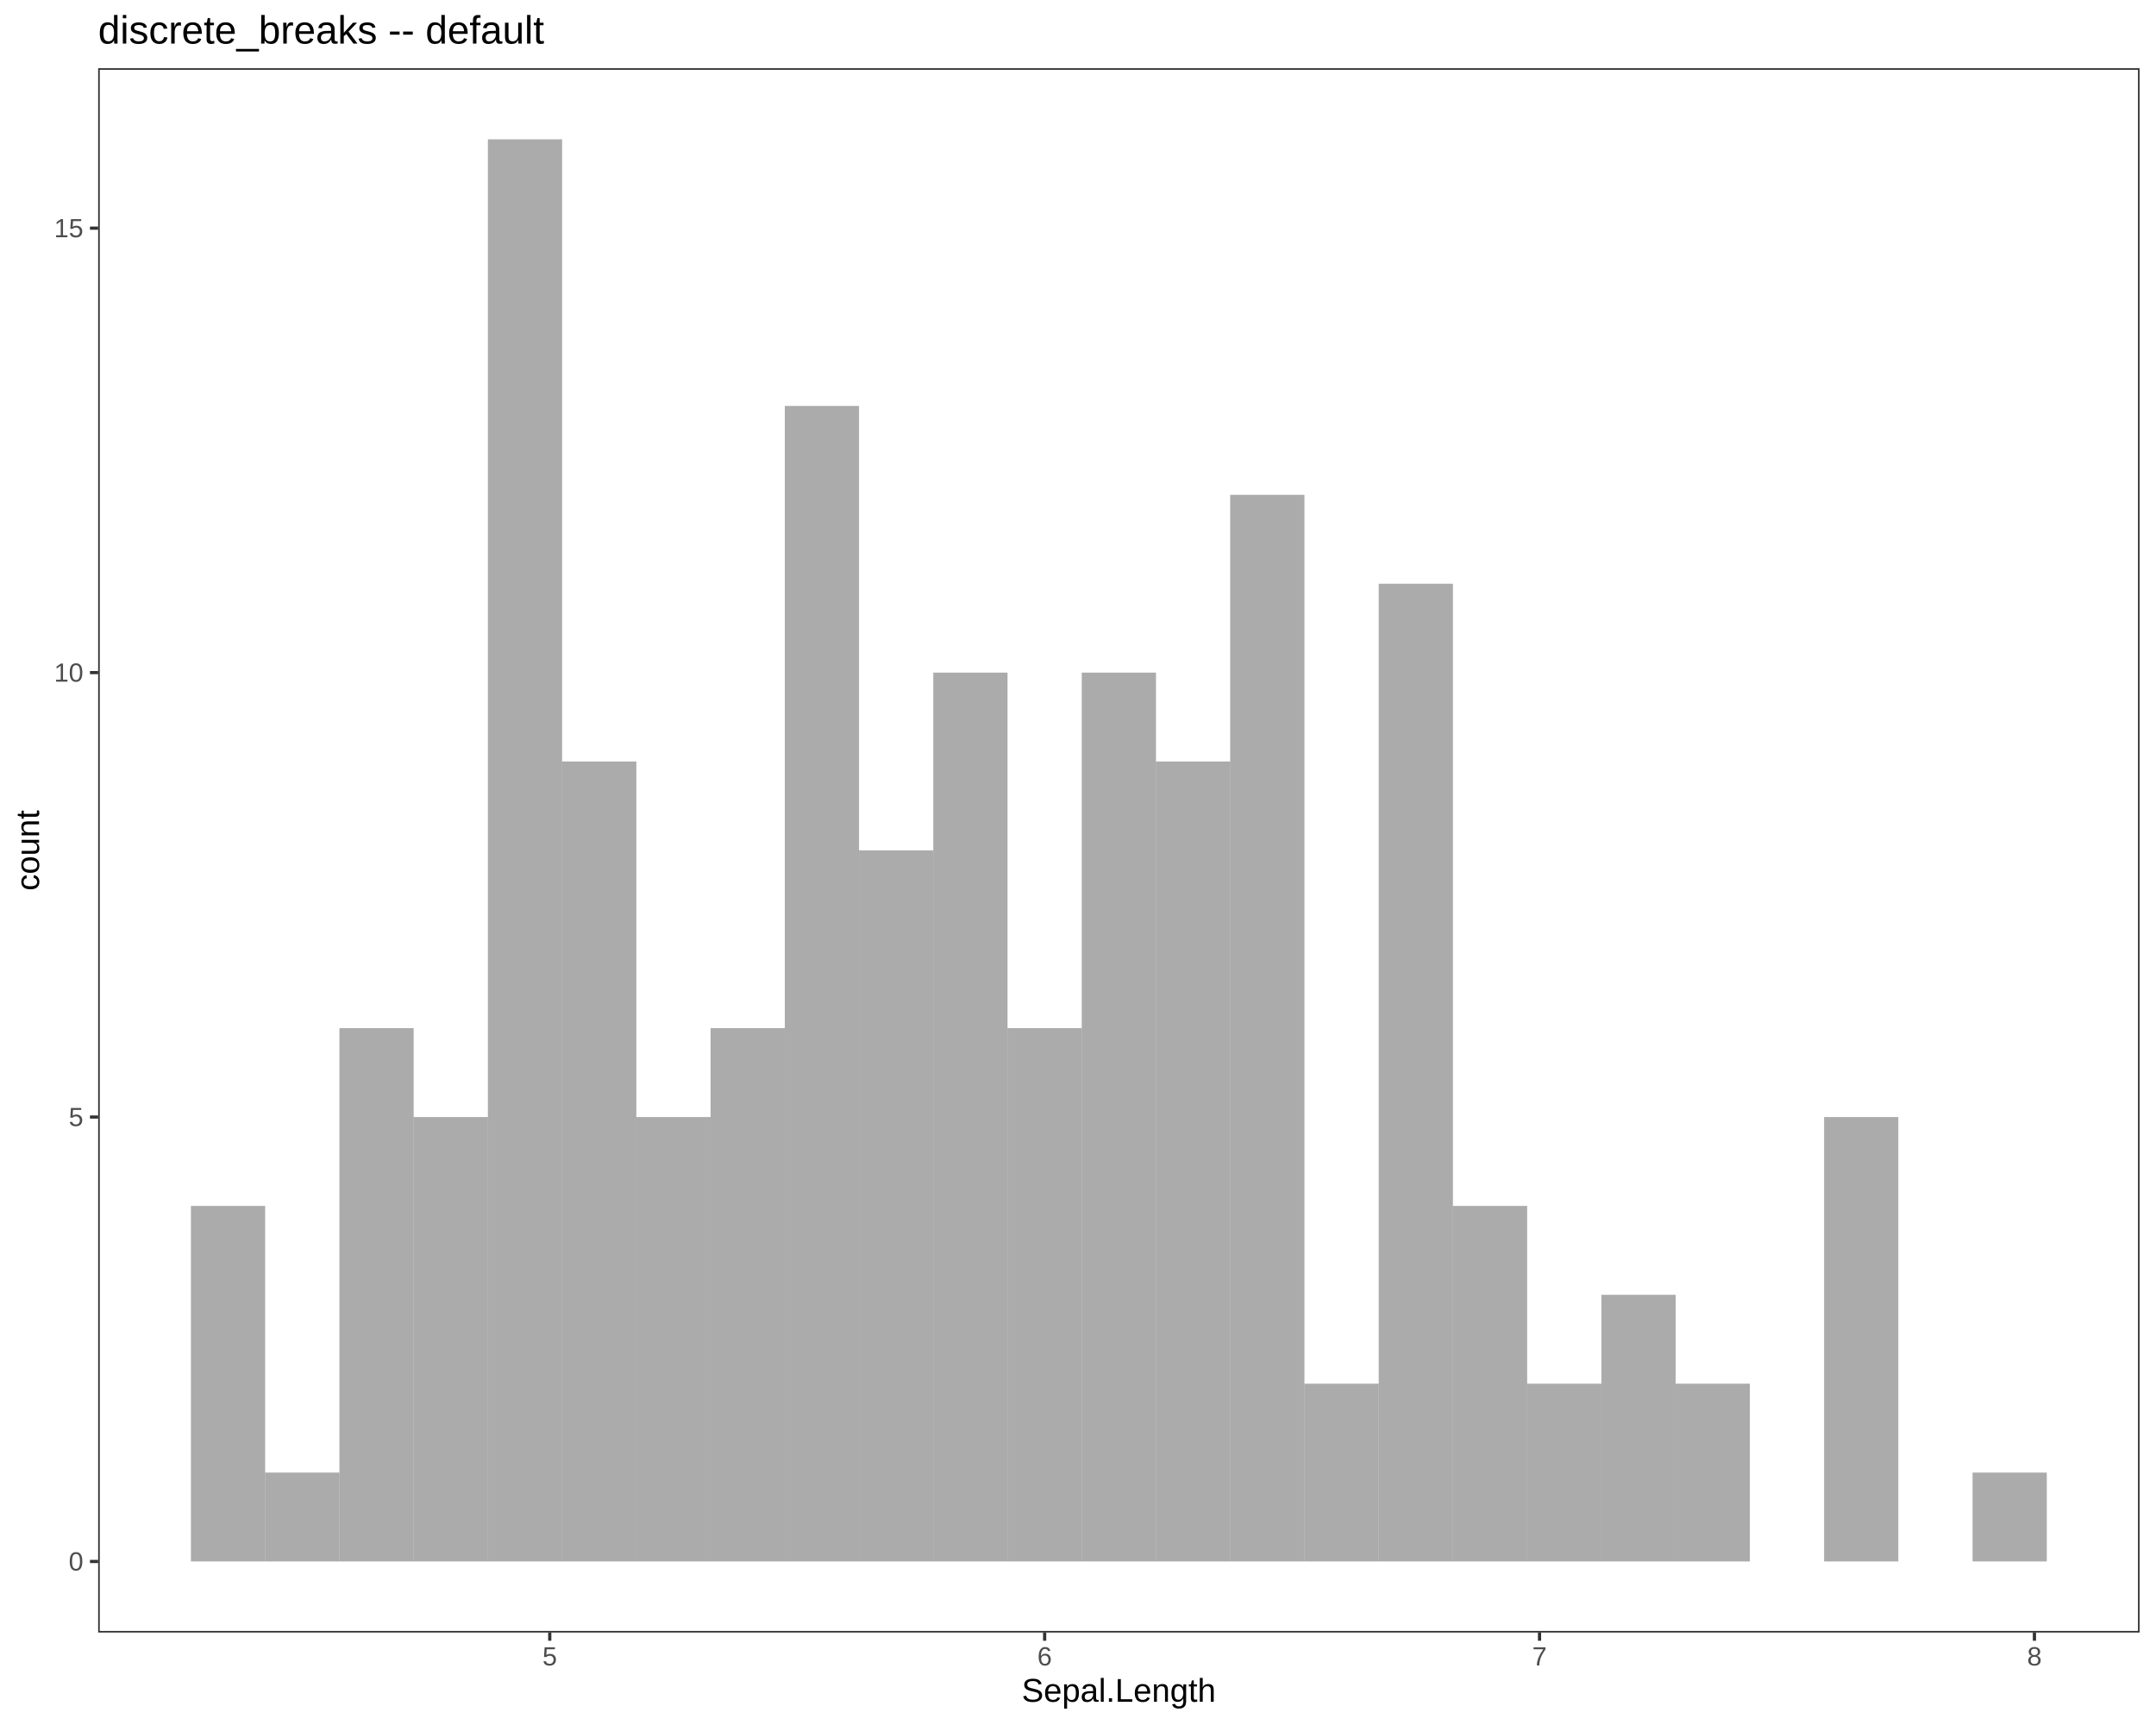
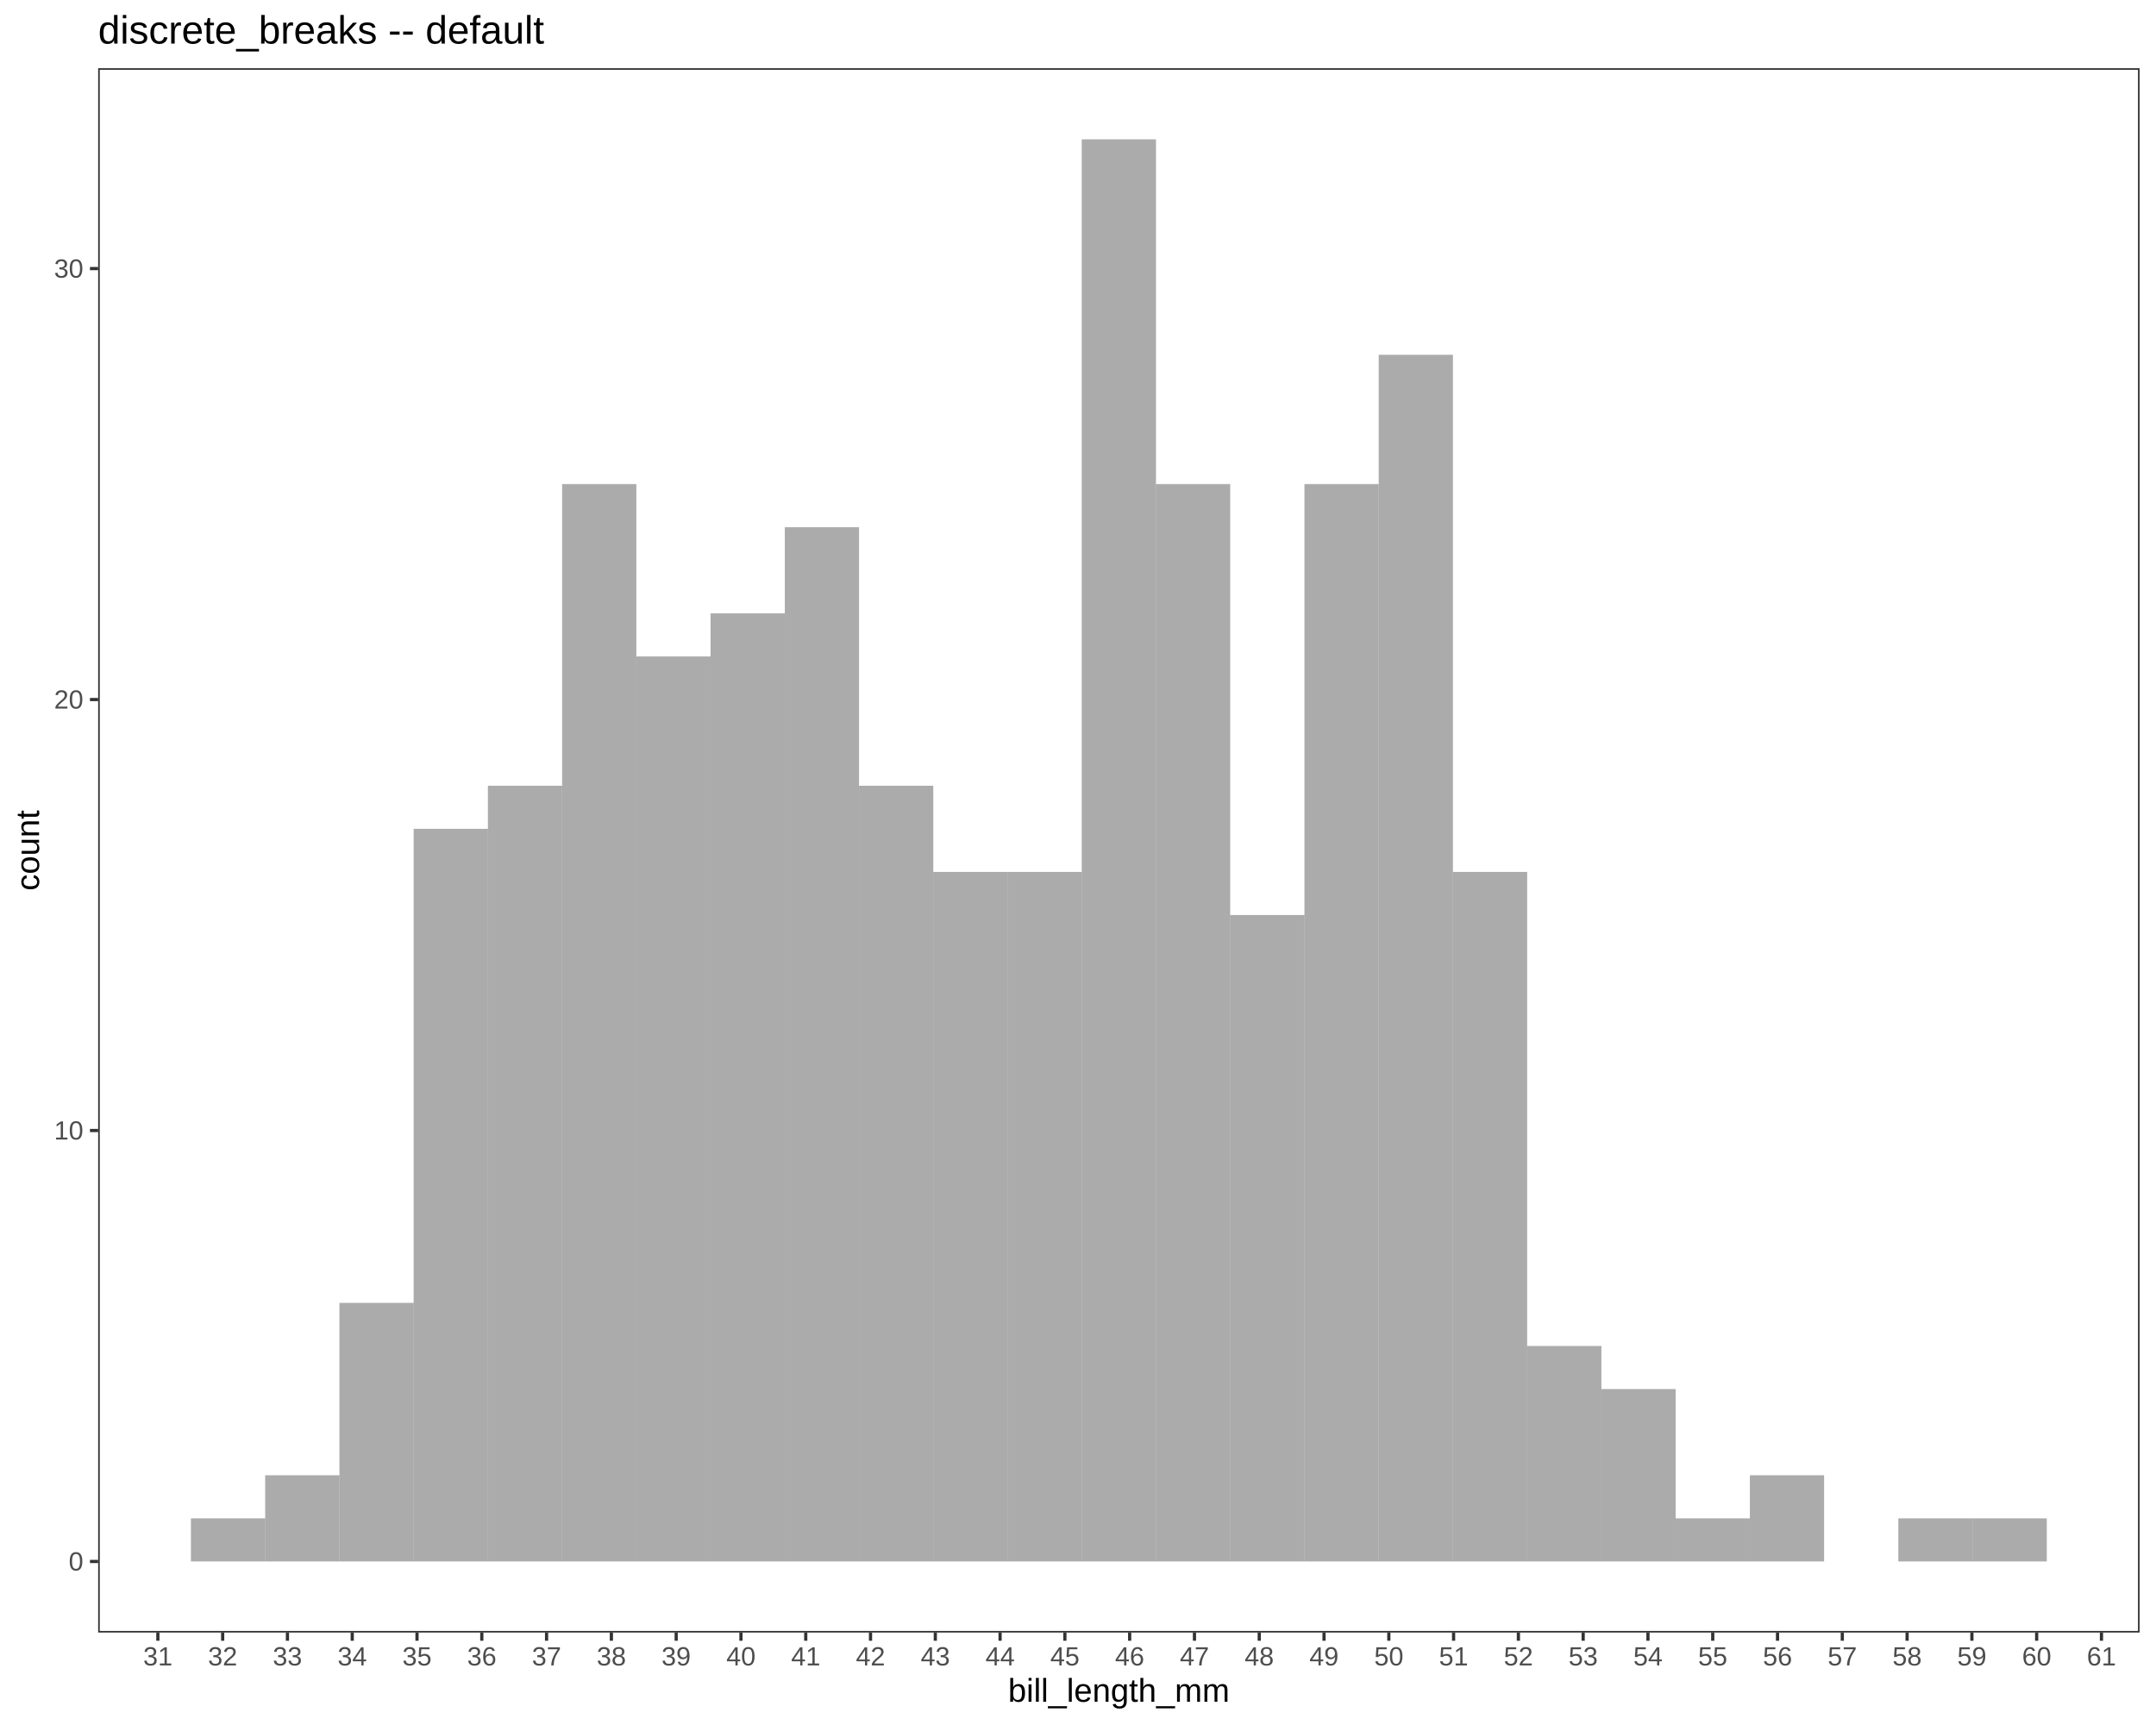
<svg xmlns="http://www.w3.org/2000/svg" viewBox="0 0 720.00 576.00">
  <defs>
    <style type="text/css">
    line, polyline, polygon, path, rect, circle {
      fill: none;
      stroke: #000000;
      stroke-linecap: round;
      stroke-linejoin: round;
      stroke-miterlimit: 10.00;
    }
  </style>
  </defs>
  <rect width="100%" height="100%" style="stroke: none; fill: #FFFFFF;" />
  <rect x="0.00" y="0.00" width="720.00" height="576.00" style="stroke-width: 1.07; stroke: #FFFFFF; fill: #FFFFFF;" />
  <defs>
    <clipPath id="cpMzIuNzh8NzE0LjUyfDU0NS4xM3wyMi43Nw==">
      <rect x="32.78" y="22.77" width="681.74" height="522.36" />
    </clipPath>
  </defs>
  <rect x="32.78" y="22.77" width="681.74" height="522.36" style="stroke-width: 1.07; stroke: none; fill: #FFFFFF;" clip-path="url(#cpMzIuNzh8NzE0LjUyfDU0NS4xM3wyMi43Nw==)" />
-   <rect x="63.76" y="402.67" width="24.79" height="118.72" style="stroke-width: 1.07; stroke: none; stroke-linecap: square; stroke-linejoin: miter; fill: #595959; fill-opacity: 0.50;" clip-path="url(#cpMzIuNzh8NzE0LjUyfDU0NS4xM3wyMi43Nw==)" />
-   <rect x="88.55" y="491.71" width="24.79" height="29.68" style="stroke-width: 1.07; stroke: none; stroke-linecap: square; stroke-linejoin: miter; fill: #595959; fill-opacity: 0.50;" clip-path="url(#cpMzIuNzh8NzE0LjUyfDU0NS4xM3wyMi43Nw==)" />
-   <rect x="113.35" y="343.31" width="24.79" height="178.08" style="stroke-width: 1.07; stroke: none; stroke-linecap: square; stroke-linejoin: miter; fill: #595959; fill-opacity: 0.50;" clip-path="url(#cpMzIuNzh8NzE0LjUyfDU0NS4xM3wyMi43Nw==)" />
-   <rect x="138.14" y="372.99" width="24.79" height="148.40" style="stroke-width: 1.07; stroke: none; stroke-linecap: square; stroke-linejoin: miter; fill: #595959; fill-opacity: 0.50;" clip-path="url(#cpMzIuNzh8NzE0LjUyfDU0NS4xM3wyMi43Nw==)" />
-   <rect x="162.93" y="46.52" width="24.79" height="474.87" style="stroke-width: 1.07; stroke: none; stroke-linecap: square; stroke-linejoin: miter; fill: #595959; fill-opacity: 0.50;" clip-path="url(#cpMzIuNzh8NzE0LjUyfDU0NS4xM3wyMi43Nw==)" />
-   <rect x="187.72" y="254.27" width="24.79" height="267.12" style="stroke-width: 1.07; stroke: none; stroke-linecap: square; stroke-linejoin: miter; fill: #595959; fill-opacity: 0.50;" clip-path="url(#cpMzIuNzh8NzE0LjUyfDU0NS4xM3wyMi43Nw==)" />
-   <rect x="212.51" y="372.99" width="24.79" height="148.40" style="stroke-width: 1.07; stroke: none; stroke-linecap: square; stroke-linejoin: miter; fill: #595959; fill-opacity: 0.50;" clip-path="url(#cpMzIuNzh8NzE0LjUyfDU0NS4xM3wyMi43Nw==)" />
-   <rect x="237.30" y="343.31" width="24.79" height="178.08" style="stroke-width: 1.07; stroke: none; stroke-linecap: square; stroke-linejoin: miter; fill: #595959; fill-opacity: 0.50;" clip-path="url(#cpMzIuNzh8NzE0LjUyfDU0NS4xM3wyMi43Nw==)" />
-   <rect x="262.09" y="135.55" width="24.79" height="385.83" style="stroke-width: 1.07; stroke: none; stroke-linecap: square; stroke-linejoin: miter; fill: #595959; fill-opacity: 0.50;" clip-path="url(#cpMzIuNzh8NzE0LjUyfDU0NS4xM3wyMi43Nw==)" />
-   <rect x="286.88" y="283.95" width="24.79" height="237.44" style="stroke-width: 1.07; stroke: none; stroke-linecap: square; stroke-linejoin: miter; fill: #595959; fill-opacity: 0.50;" clip-path="url(#cpMzIuNzh8NzE0LjUyfDU0NS4xM3wyMi43Nw==)" />
-   <rect x="311.67" y="224.59" width="24.79" height="296.79" style="stroke-width: 1.07; stroke: none; stroke-linecap: square; stroke-linejoin: miter; fill: #595959; fill-opacity: 0.50;" clip-path="url(#cpMzIuNzh8NzE0LjUyfDU0NS4xM3wyMi43Nw==)" />
-   <rect x="336.46" y="343.31" width="24.79" height="178.08" style="stroke-width: 1.07; stroke: none; stroke-linecap: square; stroke-linejoin: miter; fill: #595959; fill-opacity: 0.50;" clip-path="url(#cpMzIuNzh8NzE0LjUyfDU0NS4xM3wyMi43Nw==)" />
-   <rect x="361.25" y="224.59" width="24.79" height="296.79" style="stroke-width: 1.07; stroke: none; stroke-linecap: square; stroke-linejoin: miter; fill: #595959; fill-opacity: 0.50;" clip-path="url(#cpMzIuNzh8NzE0LjUyfDU0NS4xM3wyMi43Nw==)" />
-   <rect x="386.04" y="254.27" width="24.79" height="267.12" style="stroke-width: 1.07; stroke: none; stroke-linecap: square; stroke-linejoin: miter; fill: #595959; fill-opacity: 0.50;" clip-path="url(#cpMzIuNzh8NzE0LjUyfDU0NS4xM3wyMi43Nw==)" />
-   <rect x="410.83" y="165.23" width="24.79" height="356.15" style="stroke-width: 1.07; stroke: none; stroke-linecap: square; stroke-linejoin: miter; fill: #595959; fill-opacity: 0.50;" clip-path="url(#cpMzIuNzh8NzE0LjUyfDU0NS4xM3wyMi43Nw==)" />
-   <rect x="435.62" y="462.03" width="24.79" height="59.36" style="stroke-width: 1.07; stroke: none; stroke-linecap: square; stroke-linejoin: miter; fill: #595959; fill-opacity: 0.50;" clip-path="url(#cpMzIuNzh8NzE0LjUyfDU0NS4xM3wyMi43Nw==)" />
-   <rect x="460.42" y="194.91" width="24.79" height="326.47" style="stroke-width: 1.07; stroke: none; stroke-linecap: square; stroke-linejoin: miter; fill: #595959; fill-opacity: 0.50;" clip-path="url(#cpMzIuNzh8NzE0LjUyfDU0NS4xM3wyMi43Nw==)" />
-   <rect x="485.21" y="402.67" width="24.79" height="118.72" style="stroke-width: 1.07; stroke: none; stroke-linecap: square; stroke-linejoin: miter; fill: #595959; fill-opacity: 0.50;" clip-path="url(#cpMzIuNzh8NzE0LjUyfDU0NS4xM3wyMi43Nw==)" />
-   <rect x="510.00" y="462.03" width="24.79" height="59.36" style="stroke-width: 1.07; stroke: none; stroke-linecap: square; stroke-linejoin: miter; fill: #595959; fill-opacity: 0.50;" clip-path="url(#cpMzIuNzh8NzE0LjUyfDU0NS4xM3wyMi43Nw==)" />
-   <rect x="534.79" y="432.35" width="24.79" height="89.04" style="stroke-width: 1.07; stroke: none; stroke-linecap: square; stroke-linejoin: miter; fill: #595959; fill-opacity: 0.50;" clip-path="url(#cpMzIuNzh8NzE0LjUyfDU0NS4xM3wyMi43Nw==)" />
-   <rect x="559.58" y="462.03" width="24.79" height="59.36" style="stroke-width: 1.07; stroke: none; stroke-linecap: square; stroke-linejoin: miter; fill: #595959; fill-opacity: 0.50;" clip-path="url(#cpMzIuNzh8NzE0LjUyfDU0NS4xM3wyMi43Nw==)" />
-   <rect x="584.37" y="521.39" width="24.79" height="0.00" style="stroke-width: 1.07; stroke: none; stroke-linecap: square; stroke-linejoin: miter; fill: #595959; fill-opacity: 0.50;" clip-path="url(#cpMzIuNzh8NzE0LjUyfDU0NS4xM3wyMi43Nw==)" />
-   <rect x="609.16" y="372.99" width="24.79" height="148.40" style="stroke-width: 1.07; stroke: none; stroke-linecap: square; stroke-linejoin: miter; fill: #595959; fill-opacity: 0.50;" clip-path="url(#cpMzIuNzh8NzE0LjUyfDU0NS4xM3wyMi43Nw==)" />
-   <rect x="633.95" y="521.39" width="24.79" height="0.00" style="stroke-width: 1.07; stroke: none; stroke-linecap: square; stroke-linejoin: miter; fill: #595959; fill-opacity: 0.50;" clip-path="url(#cpMzIuNzh8NzE0LjUyfDU0NS4xM3wyMi43Nw==)" />
-   <rect x="658.74" y="491.71" width="24.79" height="29.68" style="stroke-width: 1.07; stroke: none; stroke-linecap: square; stroke-linejoin: miter; fill: #595959; fill-opacity: 0.50;" clip-path="url(#cpMzIuNzh8NzE0LjUyfDU0NS4xM3wyMi43Nw==)" />
+   <rect x="63.76" y="507.00" width="24.79" height="14.39" style="stroke-width: 1.07; stroke: none; stroke-linecap: square; stroke-linejoin: miter; fill: #595959; fill-opacity: 0.50;" clip-path="url(#cpMzIuNzh8NzE0LjUyfDU0NS4xM3wyMi43Nw==)" />
+   <rect x="88.55" y="492.61" width="24.79" height="28.78" style="stroke-width: 1.07; stroke: none; stroke-linecap: square; stroke-linejoin: miter; fill: #595959; fill-opacity: 0.50;" clip-path="url(#cpMzIuNzh8NzE0LjUyfDU0NS4xM3wyMi43Nw==)" />
+   <rect x="113.35" y="435.05" width="24.79" height="86.34" style="stroke-width: 1.07; stroke: none; stroke-linecap: square; stroke-linejoin: miter; fill: #595959; fill-opacity: 0.50;" clip-path="url(#cpMzIuNzh8NzE0LjUyfDU0NS4xM3wyMi43Nw==)" />
+   <rect x="138.14" y="276.76" width="24.79" height="244.63" style="stroke-width: 1.07; stroke: none; stroke-linecap: square; stroke-linejoin: miter; fill: #595959; fill-opacity: 0.50;" clip-path="url(#cpMzIuNzh8NzE0LjUyfDU0NS4xM3wyMi43Nw==)" />
+   <rect x="162.93" y="262.37" width="24.79" height="259.02" style="stroke-width: 1.07; stroke: none; stroke-linecap: square; stroke-linejoin: miter; fill: #595959; fill-opacity: 0.50;" clip-path="url(#cpMzIuNzh8NzE0LjUyfDU0NS4xM3wyMi43Nw==)" />
+   <rect x="187.72" y="161.64" width="24.79" height="359.75" style="stroke-width: 1.07; stroke: none; stroke-linecap: square; stroke-linejoin: miter; fill: #595959; fill-opacity: 0.50;" clip-path="url(#cpMzIuNzh8NzE0LjUyfDU0NS4xM3wyMi43Nw==)" />
+   <rect x="212.51" y="219.20" width="24.79" height="302.19" style="stroke-width: 1.07; stroke: none; stroke-linecap: square; stroke-linejoin: miter; fill: #595959; fill-opacity: 0.50;" clip-path="url(#cpMzIuNzh8NzE0LjUyfDU0NS4xM3wyMi43Nw==)" />
+   <rect x="237.30" y="204.81" width="24.79" height="316.58" style="stroke-width: 1.07; stroke: none; stroke-linecap: square; stroke-linejoin: miter; fill: #595959; fill-opacity: 0.50;" clip-path="url(#cpMzIuNzh8NzE0LjUyfDU0NS4xM3wyMi43Nw==)" />
+   <rect x="262.09" y="176.03" width="24.79" height="345.36" style="stroke-width: 1.07; stroke: none; stroke-linecap: square; stroke-linejoin: miter; fill: #595959; fill-opacity: 0.50;" clip-path="url(#cpMzIuNzh8NzE0LjUyfDU0NS4xM3wyMi43Nw==)" />
+   <rect x="286.88" y="262.37" width="24.79" height="259.02" style="stroke-width: 1.07; stroke: none; stroke-linecap: square; stroke-linejoin: miter; fill: #595959; fill-opacity: 0.50;" clip-path="url(#cpMzIuNzh8NzE0LjUyfDU0NS4xM3wyMi43Nw==)" />
+   <rect x="311.67" y="291.15" width="24.79" height="230.24" style="stroke-width: 1.07; stroke: none; stroke-linecap: square; stroke-linejoin: miter; fill: #595959; fill-opacity: 0.50;" clip-path="url(#cpMzIuNzh8NzE0LjUyfDU0NS4xM3wyMi43Nw==)" />
+   <rect x="336.46" y="291.15" width="24.79" height="230.24" style="stroke-width: 1.07; stroke: none; stroke-linecap: square; stroke-linejoin: miter; fill: #595959; fill-opacity: 0.50;" clip-path="url(#cpMzIuNzh8NzE0LjUyfDU0NS4xM3wyMi43Nw==)" />
+   <rect x="361.25" y="46.52" width="24.79" height="474.87" style="stroke-width: 1.07; stroke: none; stroke-linecap: square; stroke-linejoin: miter; fill: #595959; fill-opacity: 0.50;" clip-path="url(#cpMzIuNzh8NzE0LjUyfDU0NS4xM3wyMi43Nw==)" />
+   <rect x="386.04" y="161.64" width="24.79" height="359.75" style="stroke-width: 1.07; stroke: none; stroke-linecap: square; stroke-linejoin: miter; fill: #595959; fill-opacity: 0.50;" clip-path="url(#cpMzIuNzh8NzE0LjUyfDU0NS4xM3wyMi43Nw==)" />
+   <rect x="410.83" y="305.54" width="24.79" height="215.85" style="stroke-width: 1.07; stroke: none; stroke-linecap: square; stroke-linejoin: miter; fill: #595959; fill-opacity: 0.50;" clip-path="url(#cpMzIuNzh8NzE0LjUyfDU0NS4xM3wyMi43Nw==)" />
+   <rect x="435.62" y="161.64" width="24.79" height="359.75" style="stroke-width: 1.07; stroke: none; stroke-linecap: square; stroke-linejoin: miter; fill: #595959; fill-opacity: 0.50;" clip-path="url(#cpMzIuNzh8NzE0LjUyfDU0NS4xM3wyMi43Nw==)" />
+   <rect x="460.42" y="118.47" width="24.79" height="402.92" style="stroke-width: 1.07; stroke: none; stroke-linecap: square; stroke-linejoin: miter; fill: #595959; fill-opacity: 0.50;" clip-path="url(#cpMzIuNzh8NzE0LjUyfDU0NS4xM3wyMi43Nw==)" />
+   <rect x="485.21" y="291.15" width="24.79" height="230.24" style="stroke-width: 1.07; stroke: none; stroke-linecap: square; stroke-linejoin: miter; fill: #595959; fill-opacity: 0.50;" clip-path="url(#cpMzIuNzh8NzE0LjUyfDU0NS4xM3wyMi43Nw==)" />
+   <rect x="510.00" y="449.44" width="24.79" height="71.95" style="stroke-width: 1.07; stroke: none; stroke-linecap: square; stroke-linejoin: miter; fill: #595959; fill-opacity: 0.50;" clip-path="url(#cpMzIuNzh8NzE0LjUyfDU0NS4xM3wyMi43Nw==)" />
+   <rect x="534.79" y="463.83" width="24.79" height="57.56" style="stroke-width: 1.07; stroke: none; stroke-linecap: square; stroke-linejoin: miter; fill: #595959; fill-opacity: 0.50;" clip-path="url(#cpMzIuNzh8NzE0LjUyfDU0NS4xM3wyMi43Nw==)" />
+   <rect x="559.58" y="507.00" width="24.79" height="14.39" style="stroke-width: 1.07; stroke: none; stroke-linecap: square; stroke-linejoin: miter; fill: #595959; fill-opacity: 0.50;" clip-path="url(#cpMzIuNzh8NzE0LjUyfDU0NS4xM3wyMi43Nw==)" />
+   <rect x="584.37" y="492.61" width="24.79" height="28.78" style="stroke-width: 1.07; stroke: none; stroke-linecap: square; stroke-linejoin: miter; fill: #595959; fill-opacity: 0.50;" clip-path="url(#cpMzIuNzh8NzE0LjUyfDU0NS4xM3wyMi43Nw==)" />
+   <rect x="609.16" y="521.39" width="24.79" height="0.00" style="stroke-width: 1.07; stroke: none; stroke-linecap: square; stroke-linejoin: miter; fill: #595959; fill-opacity: 0.50;" clip-path="url(#cpMzIuNzh8NzE0LjUyfDU0NS4xM3wyMi43Nw==)" />
+   <rect x="633.95" y="507.00" width="24.79" height="14.39" style="stroke-width: 1.07; stroke: none; stroke-linecap: square; stroke-linejoin: miter; fill: #595959; fill-opacity: 0.50;" clip-path="url(#cpMzIuNzh8NzE0LjUyfDU0NS4xM3wyMi43Nw==)" />
+   <rect x="658.74" y="507.00" width="24.79" height="14.39" style="stroke-width: 1.07; stroke: none; stroke-linecap: square; stroke-linejoin: miter; fill: #595959; fill-opacity: 0.50;" clip-path="url(#cpMzIuNzh8NzE0LjUyfDU0NS4xM3wyMi43Nw==)" />
  <rect x="32.78" y="22.77" width="681.74" height="522.36" style="stroke-width: 1.07; stroke: #333333;" clip-path="url(#cpMzIuNzh8NzE0LjUyfDU0NS4xM3wyMi43Nw==)" />
  <defs>
    <clipPath id="cpMC4wMHw3MjAuMDB8NTc2LjAwfDAuMDA=">
      <rect x="0.00" y="0.00" width="720.00" height="576.00" />
    </clipPath>
  </defs>
  <g clip-path="url(#cpMC4wMHw3MjAuMDB8NTc2LjAwfDAuMDA=)">
    <text x="22.95" y="524.41" style="font-size: 8.80px; fill: #4D4D4D; font-family: Liberation Sans;" textLength="4.89px" lengthAdjust="spacingAndGlyphs">0</text>
  </g>
  <g clip-path="url(#cpMC4wMHw3MjAuMDB8NTc2LjAwfDAuMDA=)">
-     <text x="22.95" y="376.01" style="font-size: 8.80px; fill: #4D4D4D; font-family: Liberation Sans;" textLength="4.89px" lengthAdjust="spacingAndGlyphs">5</text>
-   </g>
-   <g clip-path="url(#cpMC4wMHw3MjAuMDB8NTc2LjAwfDAuMDA=)">
-     <text x="18.06" y="227.62" style="font-size: 8.80px; fill: #4D4D4D; font-family: Liberation Sans;" textLength="9.78px" lengthAdjust="spacingAndGlyphs">10</text>
-   </g>
-   <g clip-path="url(#cpMC4wMHw3MjAuMDB8NTc2LjAwfDAuMDA=)">
-     <text x="18.06" y="79.22" style="font-size: 8.80px; fill: #4D4D4D; font-family: Liberation Sans;" textLength="9.78px" lengthAdjust="spacingAndGlyphs">15</text>
+     <text x="18.06" y="380.51" style="font-size: 8.80px; fill: #4D4D4D; font-family: Liberation Sans;" textLength="9.78px" lengthAdjust="spacingAndGlyphs">10</text>
+   </g>
+   <g clip-path="url(#cpMC4wMHw3MjAuMDB8NTc2LjAwfDAuMDA=)">
+     <text x="18.06" y="236.61" style="font-size: 8.80px; fill: #4D4D4D; font-family: Liberation Sans;" textLength="9.78px" lengthAdjust="spacingAndGlyphs">20</text>
+   </g>
+   <g clip-path="url(#cpMC4wMHw3MjAuMDB8NTc2LjAwfDAuMDA=)">
+     <text x="18.06" y="92.71" style="font-size: 8.80px; fill: #4D4D4D; font-family: Liberation Sans;" textLength="9.78px" lengthAdjust="spacingAndGlyphs">30</text>
  </g>
  <polyline points="30.04,521.39 32.78,521.39 " style="stroke-width: 1.07; stroke: #333333; stroke-linecap: butt;" clip-path="url(#cpMC4wMHw3MjAuMDB8NTc2LjAwfDAuMDA=)" />
-   <polyline points="30.04,372.99 32.78,372.99 " style="stroke-width: 1.07; stroke: #333333; stroke-linecap: butt;" clip-path="url(#cpMC4wMHw3MjAuMDB8NTc2LjAwfDAuMDA=)" />
-   <polyline points="30.04,224.59 32.78,224.59 " style="stroke-width: 1.07; stroke: #333333; stroke-linecap: butt;" clip-path="url(#cpMC4wMHw3MjAuMDB8NTc2LjAwfDAuMDA=)" />
-   <polyline points="30.04,76.19 32.78,76.19 " style="stroke-width: 1.07; stroke: #333333; stroke-linecap: butt;" clip-path="url(#cpMC4wMHw3MjAuMDB8NTc2LjAwfDAuMDA=)" />
-   <polyline points="183.59,547.87 183.59,545.13 " style="stroke-width: 1.07; stroke: #333333; stroke-linecap: butt;" clip-path="url(#cpMC4wMHw3MjAuMDB8NTc2LjAwfDAuMDA=)" />
-   <polyline points="348.86,547.87 348.86,545.13 " style="stroke-width: 1.07; stroke: #333333; stroke-linecap: butt;" clip-path="url(#cpMC4wMHw3MjAuMDB8NTc2LjAwfDAuMDA=)" />
-   <polyline points="514.13,547.87 514.13,545.13 " style="stroke-width: 1.07; stroke: #333333; stroke-linecap: butt;" clip-path="url(#cpMC4wMHw3MjAuMDB8NTc2LjAwfDAuMDA=)" />
-   <polyline points="679.40,547.87 679.40,545.13 " style="stroke-width: 1.07; stroke: #333333; stroke-linecap: butt;" clip-path="url(#cpMC4wMHw3MjAuMDB8NTc2LjAwfDAuMDA=)" />
-   <g clip-path="url(#cpMC4wMHw3MjAuMDB8NTc2LjAwfDAuMDA=)">
-     <text x="181.14" y="556.11" style="font-size: 8.80px; fill: #4D4D4D; font-family: Liberation Sans;" textLength="4.89px" lengthAdjust="spacingAndGlyphs">5</text>
-   </g>
-   <g clip-path="url(#cpMC4wMHw3MjAuMDB8NTc2LjAwfDAuMDA=)">
-     <text x="346.41" y="556.11" style="font-size: 8.80px; fill: #4D4D4D; font-family: Liberation Sans;" textLength="4.89px" lengthAdjust="spacingAndGlyphs">6</text>
-   </g>
-   <g clip-path="url(#cpMC4wMHw3MjAuMDB8NTc2LjAwfDAuMDA=)">
-     <text x="511.68" y="556.11" style="font-size: 8.80px; fill: #4D4D4D; font-family: Liberation Sans;" textLength="4.89px" lengthAdjust="spacingAndGlyphs">7</text>
-   </g>
-   <g clip-path="url(#cpMC4wMHw3MjAuMDB8NTc2LjAwfDAuMDA=)">
-     <text x="676.96" y="556.11" style="font-size: 8.80px; fill: #4D4D4D; font-family: Liberation Sans;" textLength="4.89px" lengthAdjust="spacingAndGlyphs">8</text>
-   </g>
-   <g clip-path="url(#cpMC4wMHw3MjAuMDB8NTc2LjAwfDAuMDA=)">
-     <text x="341.19" y="568.24" style="font-size: 11.00px; font-family: Liberation Sans;" textLength="64.91px" lengthAdjust="spacingAndGlyphs">Sepal.Length</text>
+   <polyline points="30.04,377.49 32.78,377.49 " style="stroke-width: 1.07; stroke: #333333; stroke-linecap: butt;" clip-path="url(#cpMC4wMHw3MjAuMDB8NTc2LjAwfDAuMDA=)" />
+   <polyline points="30.04,233.59 32.78,233.59 " style="stroke-width: 1.07; stroke: #333333; stroke-linecap: butt;" clip-path="url(#cpMC4wMHw3MjAuMDB8NTc2LjAwfDAuMDA=)" />
+   <polyline points="30.04,89.69 32.78,89.69 " style="stroke-width: 1.07; stroke: #333333; stroke-linecap: butt;" clip-path="url(#cpMC4wMHw3MjAuMDB8NTc2LjAwfDAuMDA=)" />
+   <polyline points="52.72,547.87 52.72,545.13 " style="stroke-width: 1.07; stroke: #333333; stroke-linecap: butt;" clip-path="url(#cpMC4wMHw3MjAuMDB8NTc2LjAwfDAuMDA=)" />
+   <polyline points="74.36,547.87 74.36,545.13 " style="stroke-width: 1.07; stroke: #333333; stroke-linecap: butt;" clip-path="url(#cpMC4wMHw3MjAuMDB8NTc2LjAwfDAuMDA=)" />
+   <polyline points="95.99,547.87 95.99,545.13 " style="stroke-width: 1.07; stroke: #333333; stroke-linecap: butt;" clip-path="url(#cpMC4wMHw3MjAuMDB8NTc2LjAwfDAuMDA=)" />
+   <polyline points="117.63,547.87 117.63,545.13 " style="stroke-width: 1.07; stroke: #333333; stroke-linecap: butt;" clip-path="url(#cpMC4wMHw3MjAuMDB8NTc2LjAwfDAuMDA=)" />
+   <polyline points="139.26,547.87 139.26,545.13 " style="stroke-width: 1.07; stroke: #333333; stroke-linecap: butt;" clip-path="url(#cpMC4wMHw3MjAuMDB8NTc2LjAwfDAuMDA=)" />
+   <polyline points="160.90,547.87 160.90,545.13 " style="stroke-width: 1.07; stroke: #333333; stroke-linecap: butt;" clip-path="url(#cpMC4wMHw3MjAuMDB8NTc2LjAwfDAuMDA=)" />
+   <polyline points="182.53,547.87 182.53,545.13 " style="stroke-width: 1.07; stroke: #333333; stroke-linecap: butt;" clip-path="url(#cpMC4wMHw3MjAuMDB8NTc2LjAwfDAuMDA=)" />
+   <polyline points="204.17,547.87 204.17,545.13 " style="stroke-width: 1.07; stroke: #333333; stroke-linecap: butt;" clip-path="url(#cpMC4wMHw3MjAuMDB8NTc2LjAwfDAuMDA=)" />
+   <polyline points="225.81,547.87 225.81,545.13 " style="stroke-width: 1.07; stroke: #333333; stroke-linecap: butt;" clip-path="url(#cpMC4wMHw3MjAuMDB8NTc2LjAwfDAuMDA=)" />
+   <polyline points="247.44,547.87 247.44,545.13 " style="stroke-width: 1.07; stroke: #333333; stroke-linecap: butt;" clip-path="url(#cpMC4wMHw3MjAuMDB8NTc2LjAwfDAuMDA=)" />
+   <polyline points="269.08,547.87 269.08,545.13 " style="stroke-width: 1.07; stroke: #333333; stroke-linecap: butt;" clip-path="url(#cpMC4wMHw3MjAuMDB8NTc2LjAwfDAuMDA=)" />
+   <polyline points="290.71,547.87 290.71,545.13 " style="stroke-width: 1.07; stroke: #333333; stroke-linecap: butt;" clip-path="url(#cpMC4wMHw3MjAuMDB8NTc2LjAwfDAuMDA=)" />
+   <polyline points="312.35,547.87 312.35,545.13 " style="stroke-width: 1.07; stroke: #333333; stroke-linecap: butt;" clip-path="url(#cpMC4wMHw3MjAuMDB8NTc2LjAwfDAuMDA=)" />
+   <polyline points="333.98,547.87 333.98,545.13 " style="stroke-width: 1.07; stroke: #333333; stroke-linecap: butt;" clip-path="url(#cpMC4wMHw3MjAuMDB8NTc2LjAwfDAuMDA=)" />
+   <polyline points="355.62,547.87 355.62,545.13 " style="stroke-width: 1.07; stroke: #333333; stroke-linecap: butt;" clip-path="url(#cpMC4wMHw3MjAuMDB8NTc2LjAwfDAuMDA=)" />
+   <polyline points="377.25,547.87 377.25,545.13 " style="stroke-width: 1.07; stroke: #333333; stroke-linecap: butt;" clip-path="url(#cpMC4wMHw3MjAuMDB8NTc2LjAwfDAuMDA=)" />
+   <polyline points="398.89,547.87 398.89,545.13 " style="stroke-width: 1.07; stroke: #333333; stroke-linecap: butt;" clip-path="url(#cpMC4wMHw3MjAuMDB8NTc2LjAwfDAuMDA=)" />
+   <polyline points="420.53,547.87 420.53,545.13 " style="stroke-width: 1.07; stroke: #333333; stroke-linecap: butt;" clip-path="url(#cpMC4wMHw3MjAuMDB8NTc2LjAwfDAuMDA=)" />
+   <polyline points="442.16,547.87 442.16,545.13 " style="stroke-width: 1.07; stroke: #333333; stroke-linecap: butt;" clip-path="url(#cpMC4wMHw3MjAuMDB8NTc2LjAwfDAuMDA=)" />
+   <polyline points="463.80,547.87 463.80,545.13 " style="stroke-width: 1.07; stroke: #333333; stroke-linecap: butt;" clip-path="url(#cpMC4wMHw3MjAuMDB8NTc2LjAwfDAuMDA=)" />
+   <polyline points="485.43,547.87 485.43,545.13 " style="stroke-width: 1.07; stroke: #333333; stroke-linecap: butt;" clip-path="url(#cpMC4wMHw3MjAuMDB8NTc2LjAwfDAuMDA=)" />
+   <polyline points="507.07,547.87 507.07,545.13 " style="stroke-width: 1.07; stroke: #333333; stroke-linecap: butt;" clip-path="url(#cpMC4wMHw3MjAuMDB8NTc2LjAwfDAuMDA=)" />
+   <polyline points="528.70,547.87 528.70,545.13 " style="stroke-width: 1.07; stroke: #333333; stroke-linecap: butt;" clip-path="url(#cpMC4wMHw3MjAuMDB8NTc2LjAwfDAuMDA=)" />
+   <polyline points="550.34,547.87 550.34,545.13 " style="stroke-width: 1.07; stroke: #333333; stroke-linecap: butt;" clip-path="url(#cpMC4wMHw3MjAuMDB8NTc2LjAwfDAuMDA=)" />
+   <polyline points="571.97,547.87 571.97,545.13 " style="stroke-width: 1.07; stroke: #333333; stroke-linecap: butt;" clip-path="url(#cpMC4wMHw3MjAuMDB8NTc2LjAwfDAuMDA=)" />
+   <polyline points="593.61,547.87 593.61,545.13 " style="stroke-width: 1.07; stroke: #333333; stroke-linecap: butt;" clip-path="url(#cpMC4wMHw3MjAuMDB8NTc2LjAwfDAuMDA=)" />
+   <polyline points="615.24,547.87 615.24,545.13 " style="stroke-width: 1.07; stroke: #333333; stroke-linecap: butt;" clip-path="url(#cpMC4wMHw3MjAuMDB8NTc2LjAwfDAuMDA=)" />
+   <polyline points="636.88,547.87 636.88,545.13 " style="stroke-width: 1.07; stroke: #333333; stroke-linecap: butt;" clip-path="url(#cpMC4wMHw3MjAuMDB8NTc2LjAwfDAuMDA=)" />
+   <polyline points="658.52,547.87 658.52,545.13 " style="stroke-width: 1.07; stroke: #333333; stroke-linecap: butt;" clip-path="url(#cpMC4wMHw3MjAuMDB8NTc2LjAwfDAuMDA=)" />
+   <polyline points="680.15,547.87 680.15,545.13 " style="stroke-width: 1.07; stroke: #333333; stroke-linecap: butt;" clip-path="url(#cpMC4wMHw3MjAuMDB8NTc2LjAwfDAuMDA=)" />
+   <polyline points="701.79,547.87 701.79,545.13 " style="stroke-width: 1.07; stroke: #333333; stroke-linecap: butt;" clip-path="url(#cpMC4wMHw3MjAuMDB8NTc2LjAwfDAuMDA=)" />
+   <g clip-path="url(#cpMC4wMHw3MjAuMDB8NTc2LjAwfDAuMDA=)">
+     <text x="47.83" y="556.11" style="font-size: 8.80px; fill: #4D4D4D; font-family: Liberation Sans;" textLength="9.78px" lengthAdjust="spacingAndGlyphs">31</text>
+   </g>
+   <g clip-path="url(#cpMC4wMHw3MjAuMDB8NTc2LjAwfDAuMDA=)">
+     <text x="69.47" y="556.11" style="font-size: 8.80px; fill: #4D4D4D; font-family: Liberation Sans;" textLength="9.78px" lengthAdjust="spacingAndGlyphs">32</text>
+   </g>
+   <g clip-path="url(#cpMC4wMHw3MjAuMDB8NTc2LjAwfDAuMDA=)">
+     <text x="91.10" y="556.11" style="font-size: 8.80px; fill: #4D4D4D; font-family: Liberation Sans;" textLength="9.78px" lengthAdjust="spacingAndGlyphs">33</text>
+   </g>
+   <g clip-path="url(#cpMC4wMHw3MjAuMDB8NTc2LjAwfDAuMDA=)">
+     <text x="112.74" y="556.11" style="font-size: 8.80px; fill: #4D4D4D; font-family: Liberation Sans;" textLength="9.78px" lengthAdjust="spacingAndGlyphs">34</text>
+   </g>
+   <g clip-path="url(#cpMC4wMHw3MjAuMDB8NTc2LjAwfDAuMDA=)">
+     <text x="134.37" y="556.11" style="font-size: 8.80px; fill: #4D4D4D; font-family: Liberation Sans;" textLength="9.78px" lengthAdjust="spacingAndGlyphs">35</text>
+   </g>
+   <g clip-path="url(#cpMC4wMHw3MjAuMDB8NTc2LjAwfDAuMDA=)">
+     <text x="156.01" y="556.11" style="font-size: 8.80px; fill: #4D4D4D; font-family: Liberation Sans;" textLength="9.78px" lengthAdjust="spacingAndGlyphs">36</text>
+   </g>
+   <g clip-path="url(#cpMC4wMHw3MjAuMDB8NTc2LjAwfDAuMDA=)">
+     <text x="177.64" y="556.11" style="font-size: 8.80px; fill: #4D4D4D; font-family: Liberation Sans;" textLength="9.78px" lengthAdjust="spacingAndGlyphs">37</text>
+   </g>
+   <g clip-path="url(#cpMC4wMHw3MjAuMDB8NTc2LjAwfDAuMDA=)">
+     <text x="199.28" y="556.11" style="font-size: 8.80px; fill: #4D4D4D; font-family: Liberation Sans;" textLength="9.78px" lengthAdjust="spacingAndGlyphs">38</text>
+   </g>
+   <g clip-path="url(#cpMC4wMHw3MjAuMDB8NTc2LjAwfDAuMDA=)">
+     <text x="220.91" y="556.11" style="font-size: 8.80px; fill: #4D4D4D; font-family: Liberation Sans;" textLength="9.78px" lengthAdjust="spacingAndGlyphs">39</text>
+   </g>
+   <g clip-path="url(#cpMC4wMHw3MjAuMDB8NTc2LjAwfDAuMDA=)">
+     <text x="242.55" y="556.11" style="font-size: 8.80px; fill: #4D4D4D; font-family: Liberation Sans;" textLength="9.78px" lengthAdjust="spacingAndGlyphs">40</text>
+   </g>
+   <g clip-path="url(#cpMC4wMHw3MjAuMDB8NTc2LjAwfDAuMDA=)">
+     <text x="264.19" y="556.11" style="font-size: 8.80px; fill: #4D4D4D; font-family: Liberation Sans;" textLength="9.78px" lengthAdjust="spacingAndGlyphs">41</text>
+   </g>
+   <g clip-path="url(#cpMC4wMHw3MjAuMDB8NTc2LjAwfDAuMDA=)">
+     <text x="285.82" y="556.11" style="font-size: 8.80px; fill: #4D4D4D; font-family: Liberation Sans;" textLength="9.78px" lengthAdjust="spacingAndGlyphs">42</text>
+   </g>
+   <g clip-path="url(#cpMC4wMHw3MjAuMDB8NTc2LjAwfDAuMDA=)">
+     <text x="307.46" y="556.11" style="font-size: 8.80px; fill: #4D4D4D; font-family: Liberation Sans;" textLength="9.78px" lengthAdjust="spacingAndGlyphs">43</text>
+   </g>
+   <g clip-path="url(#cpMC4wMHw3MjAuMDB8NTc2LjAwfDAuMDA=)">
+     <text x="329.09" y="556.11" style="font-size: 8.80px; fill: #4D4D4D; font-family: Liberation Sans;" textLength="9.78px" lengthAdjust="spacingAndGlyphs">44</text>
+   </g>
+   <g clip-path="url(#cpMC4wMHw3MjAuMDB8NTc2LjAwfDAuMDA=)">
+     <text x="350.73" y="556.11" style="font-size: 8.80px; fill: #4D4D4D; font-family: Liberation Sans;" textLength="9.78px" lengthAdjust="spacingAndGlyphs">45</text>
+   </g>
+   <g clip-path="url(#cpMC4wMHw3MjAuMDB8NTc2LjAwfDAuMDA=)">
+     <text x="372.36" y="556.11" style="font-size: 8.80px; fill: #4D4D4D; font-family: Liberation Sans;" textLength="9.78px" lengthAdjust="spacingAndGlyphs">46</text>
+   </g>
+   <g clip-path="url(#cpMC4wMHw3MjAuMDB8NTc2LjAwfDAuMDA=)">
+     <text x="394.00" y="556.11" style="font-size: 8.80px; fill: #4D4D4D; font-family: Liberation Sans;" textLength="9.78px" lengthAdjust="spacingAndGlyphs">47</text>
+   </g>
+   <g clip-path="url(#cpMC4wMHw3MjAuMDB8NTc2LjAwfDAuMDA=)">
+     <text x="415.63" y="556.11" style="font-size: 8.80px; fill: #4D4D4D; font-family: Liberation Sans;" textLength="9.78px" lengthAdjust="spacingAndGlyphs">48</text>
+   </g>
+   <g clip-path="url(#cpMC4wMHw3MjAuMDB8NTc2LjAwfDAuMDA=)">
+     <text x="437.27" y="556.11" style="font-size: 8.80px; fill: #4D4D4D; font-family: Liberation Sans;" textLength="9.78px" lengthAdjust="spacingAndGlyphs">49</text>
+   </g>
+   <g clip-path="url(#cpMC4wMHw3MjAuMDB8NTc2LjAwfDAuMDA=)">
+     <text x="458.91" y="556.11" style="font-size: 8.80px; fill: #4D4D4D; font-family: Liberation Sans;" textLength="9.78px" lengthAdjust="spacingAndGlyphs">50</text>
+   </g>
+   <g clip-path="url(#cpMC4wMHw3MjAuMDB8NTc2LjAwfDAuMDA=)">
+     <text x="480.54" y="556.11" style="font-size: 8.80px; fill: #4D4D4D; font-family: Liberation Sans;" textLength="9.78px" lengthAdjust="spacingAndGlyphs">51</text>
+   </g>
+   <g clip-path="url(#cpMC4wMHw3MjAuMDB8NTc2LjAwfDAuMDA=)">
+     <text x="502.18" y="556.11" style="font-size: 8.80px; fill: #4D4D4D; font-family: Liberation Sans;" textLength="9.78px" lengthAdjust="spacingAndGlyphs">52</text>
+   </g>
+   <g clip-path="url(#cpMC4wMHw3MjAuMDB8NTc2LjAwfDAuMDA=)">
+     <text x="523.81" y="556.11" style="font-size: 8.80px; fill: #4D4D4D; font-family: Liberation Sans;" textLength="9.78px" lengthAdjust="spacingAndGlyphs">53</text>
+   </g>
+   <g clip-path="url(#cpMC4wMHw3MjAuMDB8NTc2LjAwfDAuMDA=)">
+     <text x="545.45" y="556.11" style="font-size: 8.80px; fill: #4D4D4D; font-family: Liberation Sans;" textLength="9.78px" lengthAdjust="spacingAndGlyphs">54</text>
+   </g>
+   <g clip-path="url(#cpMC4wMHw3MjAuMDB8NTc2LjAwfDAuMDA=)">
+     <text x="567.08" y="556.11" style="font-size: 8.80px; fill: #4D4D4D; font-family: Liberation Sans;" textLength="9.78px" lengthAdjust="spacingAndGlyphs">55</text>
+   </g>
+   <g clip-path="url(#cpMC4wMHw3MjAuMDB8NTc2LjAwfDAuMDA=)">
+     <text x="588.72" y="556.11" style="font-size: 8.80px; fill: #4D4D4D; font-family: Liberation Sans;" textLength="9.78px" lengthAdjust="spacingAndGlyphs">56</text>
+   </g>
+   <g clip-path="url(#cpMC4wMHw3MjAuMDB8NTc2LjAwfDAuMDA=)">
+     <text x="610.35" y="556.11" style="font-size: 8.80px; fill: #4D4D4D; font-family: Liberation Sans;" textLength="9.78px" lengthAdjust="spacingAndGlyphs">57</text>
+   </g>
+   <g clip-path="url(#cpMC4wMHw3MjAuMDB8NTc2LjAwfDAuMDA=)">
+     <text x="631.99" y="556.11" style="font-size: 8.80px; fill: #4D4D4D; font-family: Liberation Sans;" textLength="9.78px" lengthAdjust="spacingAndGlyphs">58</text>
+   </g>
+   <g clip-path="url(#cpMC4wMHw3MjAuMDB8NTc2LjAwfDAuMDA=)">
+     <text x="653.63" y="556.11" style="font-size: 8.80px; fill: #4D4D4D; font-family: Liberation Sans;" textLength="9.78px" lengthAdjust="spacingAndGlyphs">59</text>
+   </g>
+   <g clip-path="url(#cpMC4wMHw3MjAuMDB8NTc2LjAwfDAuMDA=)">
+     <text x="675.26" y="556.11" style="font-size: 8.80px; fill: #4D4D4D; font-family: Liberation Sans;" textLength="9.78px" lengthAdjust="spacingAndGlyphs">60</text>
+   </g>
+   <g clip-path="url(#cpMC4wMHw3MjAuMDB8NTc2LjAwfDAuMDA=)">
+     <text x="696.90" y="556.11" style="font-size: 8.80px; fill: #4D4D4D; font-family: Liberation Sans;" textLength="9.78px" lengthAdjust="spacingAndGlyphs">61</text>
+   </g>
+   <g clip-path="url(#cpMC4wMHw3MjAuMDB8NTc2LjAwfDAuMDA=)">
+     <text x="336.65" y="568.24" style="font-size: 11.00px; font-family: Liberation Sans;" textLength="74.00px" lengthAdjust="spacingAndGlyphs">bill_length_mm</text>
  </g>
  <g clip-path="url(#cpMC4wMHw3MjAuMDB8NTc2LjAwfDAuMDA=)">
    <text transform="translate(13.04,297.42) rotate(-90)" style="font-size: 11.00px; font-family: Liberation Sans;" textLength="26.94px" lengthAdjust="spacingAndGlyphs">count</text>
  </g>
  <g clip-path="url(#cpMC4wMHw3MjAuMDB8NTc2LjAwfDAuMDA=)">
    <text x="32.78" y="14.56" style="font-size: 13.20px; font-family: Liberation Sans;" textLength="148.70px" lengthAdjust="spacingAndGlyphs">discrete_breaks -- default</text>
  </g>
</svg>
